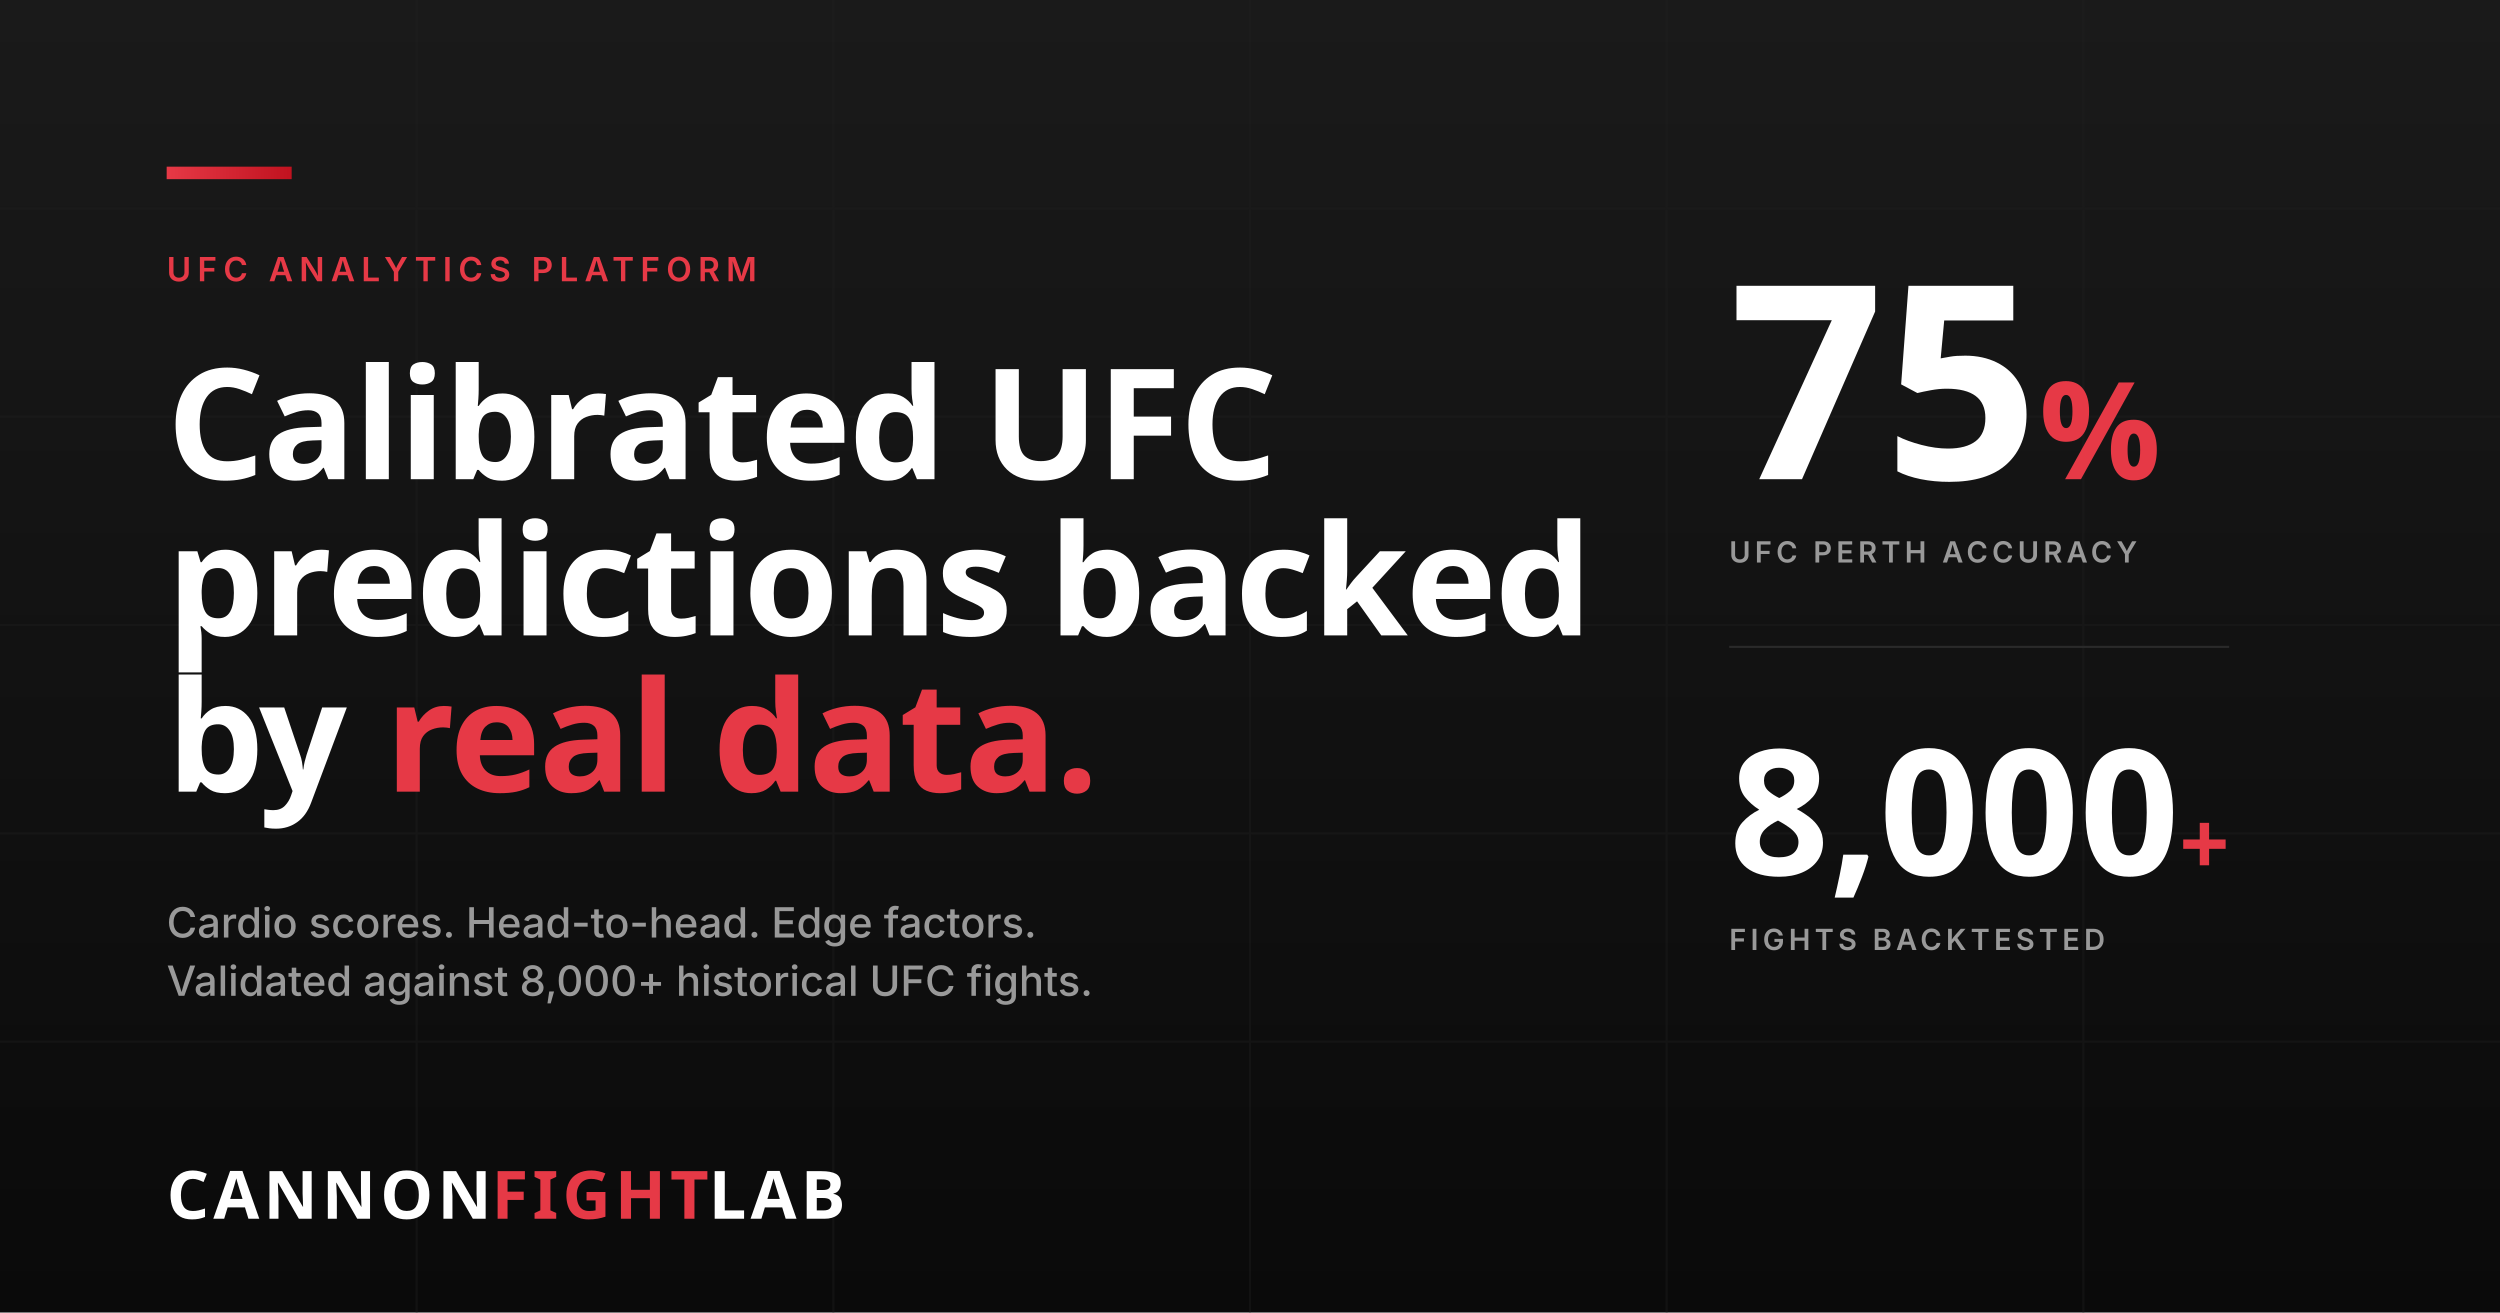
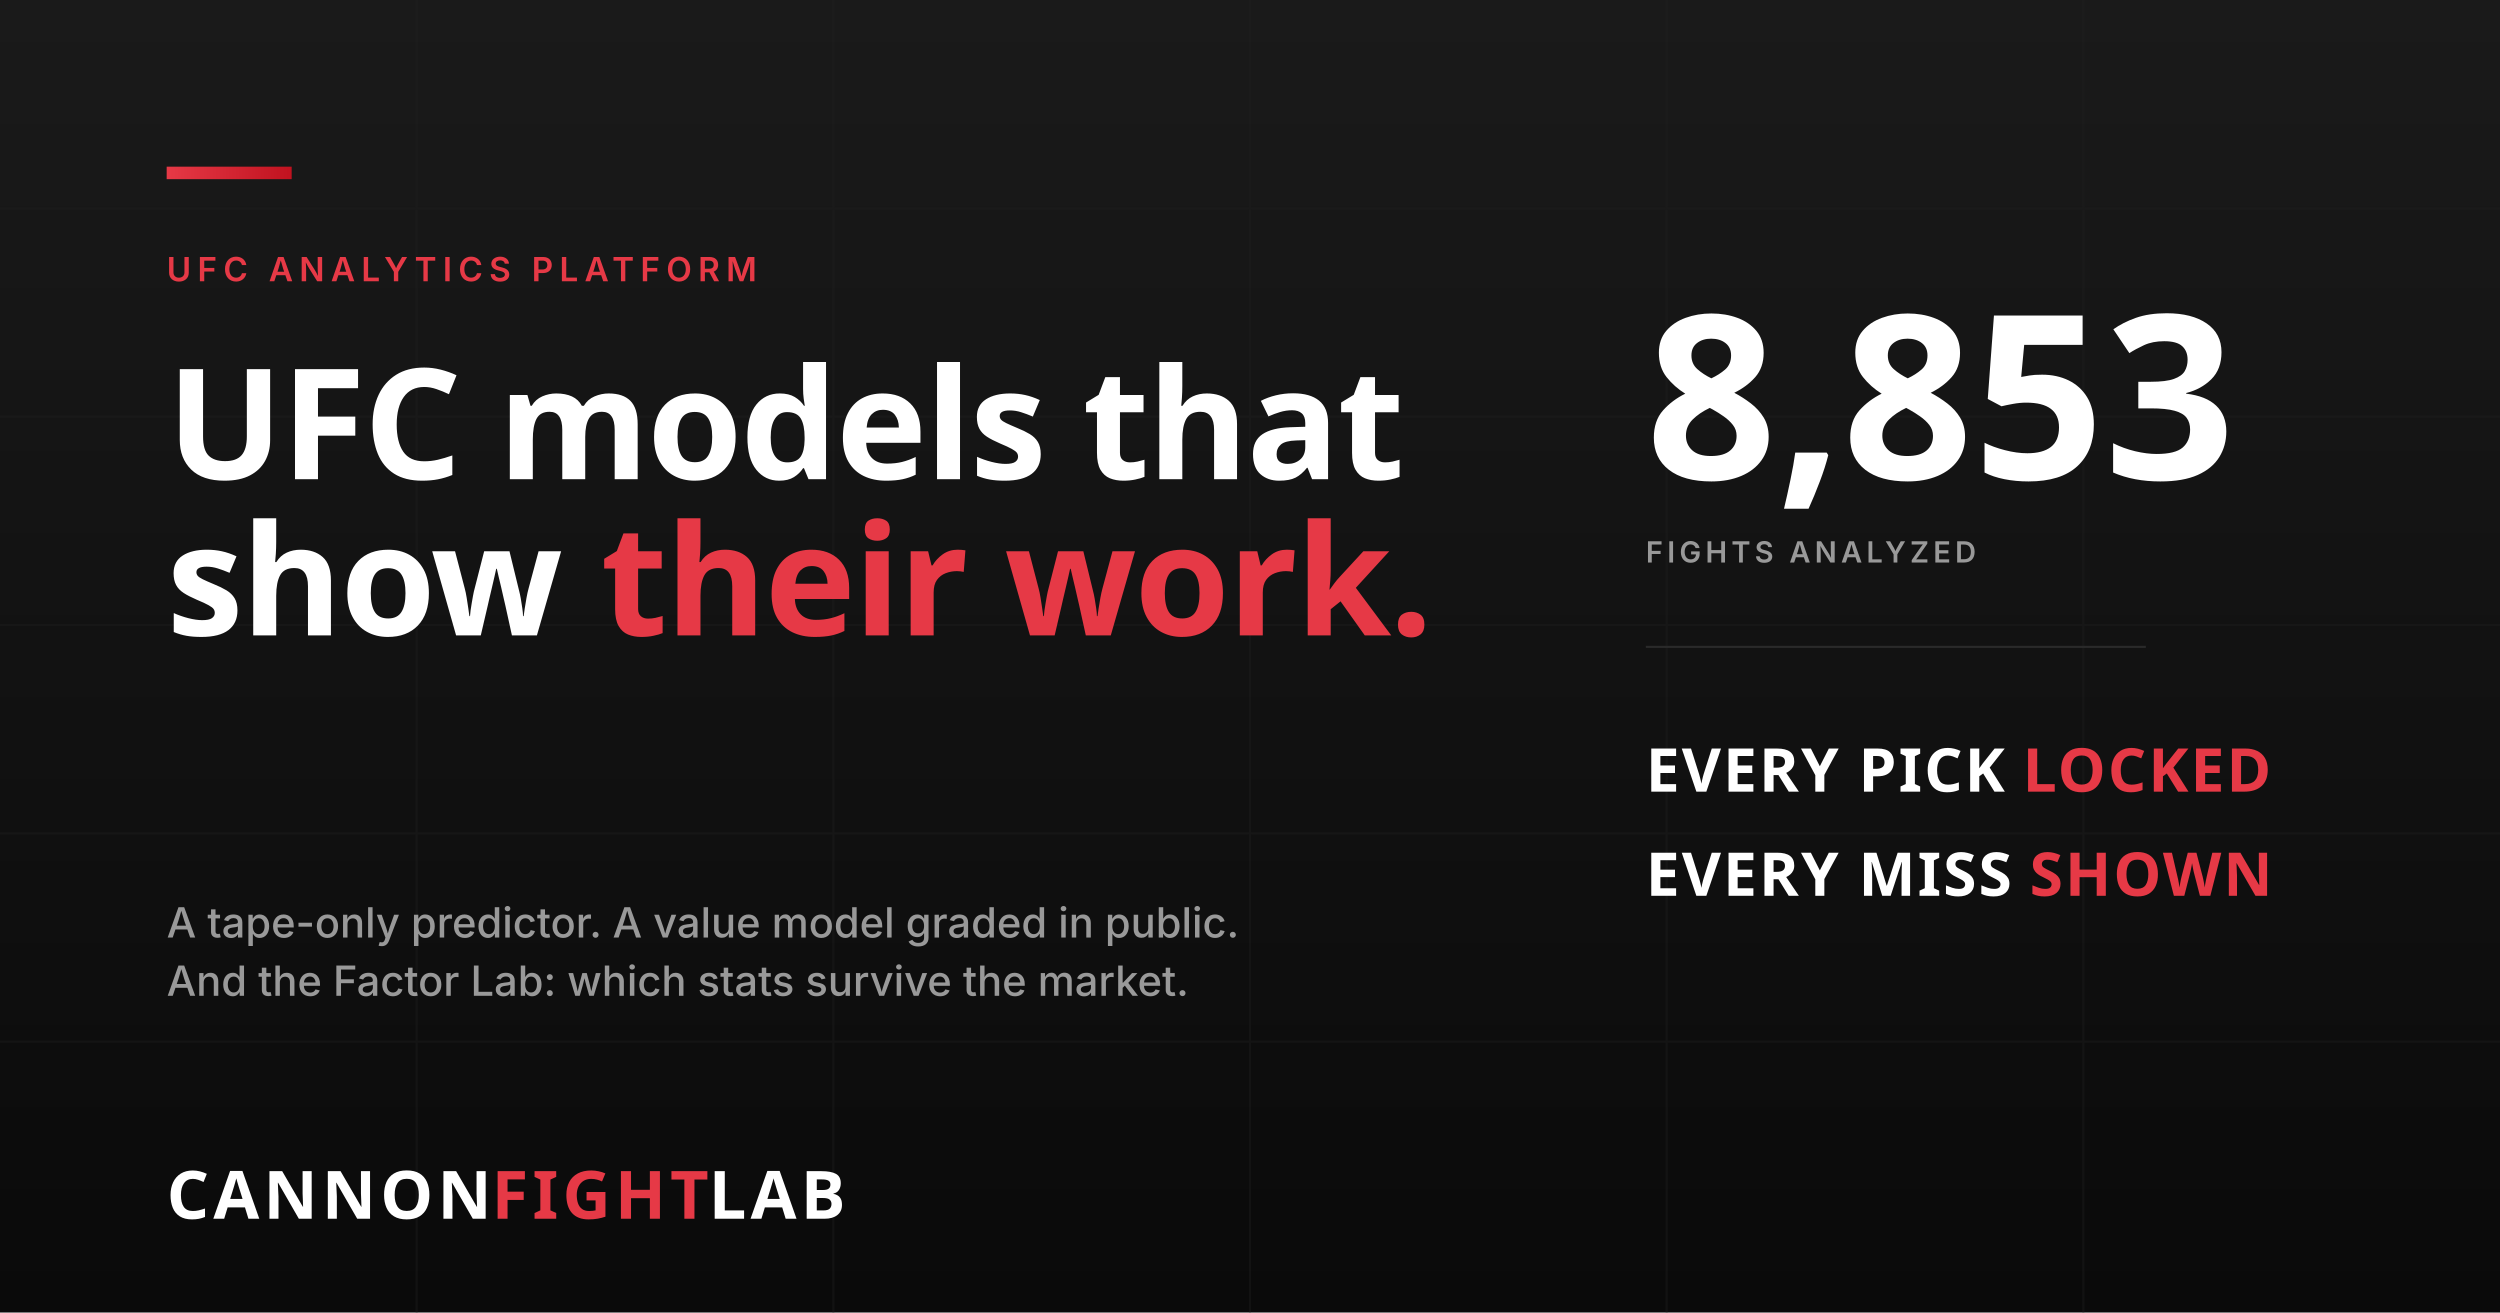
<svg xmlns="http://www.w3.org/2000/svg" viewBox="0 0 1200 630" width="1200" height="630">
  <defs>
    <linearGradient id="bg" x1="0" y1="0" x2="0" y2="1">
      <stop offset="0%" stop-color="#1a1a1a" />
      <stop offset="100%" stop-color="#0a0a0a" />
    </linearGradient>
    <linearGradient id="accent" x1="0" y1="0" x2="1" y2="0">
      <stop offset="0%" stop-color="#e63946" />
      <stop offset="100%" stop-color="#c1121f" />
    </linearGradient>
  </defs>
  <rect width="1200" height="630" fill="url(#bg)" />
  <g stroke="#1f1f1f" stroke-width="1" opacity="0.4">
    <line x1="0" y1="100" x2="1200" y2="100" />
    <line x1="0" y1="200" x2="1200" y2="200" />
    <line x1="0" y1="300" x2="1200" y2="300" />
    <line x1="0" y1="400" x2="1200" y2="400" />
    <line x1="0" y1="500" x2="1200" y2="500" />
    <line x1="200" y1="0" x2="200" y2="630" />
    <line x1="400" y1="0" x2="400" y2="630" />
    <line x1="600" y1="0" x2="600" y2="630" />
    <line x1="800" y1="0" x2="800" y2="630" />
    <line x1="1000" y1="0" x2="1000" y2="630" />
  </g>
  <rect x="80" y="80" width="60" height="6" fill="url(#accent)" />
  <text x="80" y="135" font-family="Inter, system-ui, sans-serif" font-size="16" font-weight="600" fill="#e63946" letter-spacing="3">UFC ANALYTICS PLATFORM</text>
-   <text x="80" y="230" font-family="Barlow Condensed, sans-serif" font-size="74" font-weight="800" fill="#ffffff" letter-spacing="-1">Calibrated UFC</text>
-   <text x="80" y="305" font-family="Barlow Condensed, sans-serif" font-size="74" font-weight="800" fill="#ffffff" letter-spacing="-1">predictions backed</text>
-   <text x="80" y="380" font-family="Barlow Condensed, sans-serif" font-size="74" font-weight="800" fill="#ffffff" letter-spacing="-1">by <tspan fill="#e63946">real data.</tspan>
+   <text x="80" y="230" font-family="Barlow Condensed, sans-serif" font-size="74" font-weight="800" fill="#ffffff" letter-spacing="-1">UFC models that</text>
+   <text x="80" y="305" font-family="Barlow Condensed, sans-serif" font-size="74" font-weight="800" fill="#ffffff" letter-spacing="-1">show <tspan fill="#e63946">their work.</tspan>
  </text>
-   <text x="80" y="450" font-family="Inter, system-ui, sans-serif" font-size="20" font-weight="500" fill="#999999">Cardio scores. Head-to-head. Edge factors.</text>
-   <text x="80" y="478" font-family="Inter, system-ui, sans-serif" font-size="20" font-weight="500" fill="#999999">Validated against 8,000+ historical UFC fights.</text>
+   <text x="80" y="450" font-family="Inter, system-ui, sans-serif" font-size="20" font-weight="500" fill="#999999">A tape-only predictor. A value model graded in public.</text>
+   <text x="80" y="478" font-family="Inter, system-ui, sans-serif" font-size="20" font-weight="500" fill="#999999">And the Factor Lab: which stats survive the market.</text>
  <text x="80" y="585" font-family="Barlow Condensed, sans-serif" font-size="32" font-weight="800" fill="#ffffff" letter-spacing="2">CANNON<tspan fill="#e63946">FIGHT</tspan>LAB</text>
-   <g transform="translate(830, 230)">
-     <text x="0" y="0" font-family="Barlow Condensed, sans-serif" font-size="130" font-weight="800" fill="#ffffff">75<tspan fill="#e63946" font-size="65">%</tspan>
+   <g transform="translate(790, 230)">
+     <text x="0" y="0" font-family="Barlow Condensed, sans-serif" font-size="110" font-weight="800" fill="#ffffff">8,853</text>
+     <text x="0" y="40" font-family="Inter, system-ui, sans-serif" font-size="14" font-weight="600" fill="#999999" letter-spacing="2">FIGHTS ANALYZED</text>
+     <rect x="0" y="80" width="240" height="1" fill="#2a2a2a" />
+     <text x="0" y="150" font-family="Barlow Condensed, sans-serif" font-size="29" font-weight="800" fill="#ffffff" letter-spacing="1">EVERY PICK <tspan fill="#e63946">LOCKED</tspan>
    </text>
-     <text x="0" y="40" font-family="Inter, system-ui, sans-serif" font-size="14" font-weight="600" fill="#999999" letter-spacing="2">UFC PERTH ACCURACY</text>
-     <rect x="0" y="80" width="240" height="1" fill="#2a2a2a" />
-     <text x="0" y="190" font-family="Barlow Condensed, sans-serif" font-size="84" font-weight="800" fill="#ffffff">8,000<tspan fill="#e63946" font-size="42">+</tspan>
+     <text x="0" y="200" font-family="Barlow Condensed, sans-serif" font-size="29" font-weight="800" fill="#ffffff" letter-spacing="1">EVERY MISS <tspan fill="#e63946">SHOWN</tspan>
    </text>
-     <text x="0" y="226" font-family="Inter, system-ui, sans-serif" font-size="14" font-weight="600" fill="#999999" letter-spacing="2">FIGHTS BACKTESTED</text>
  </g>
</svg>
